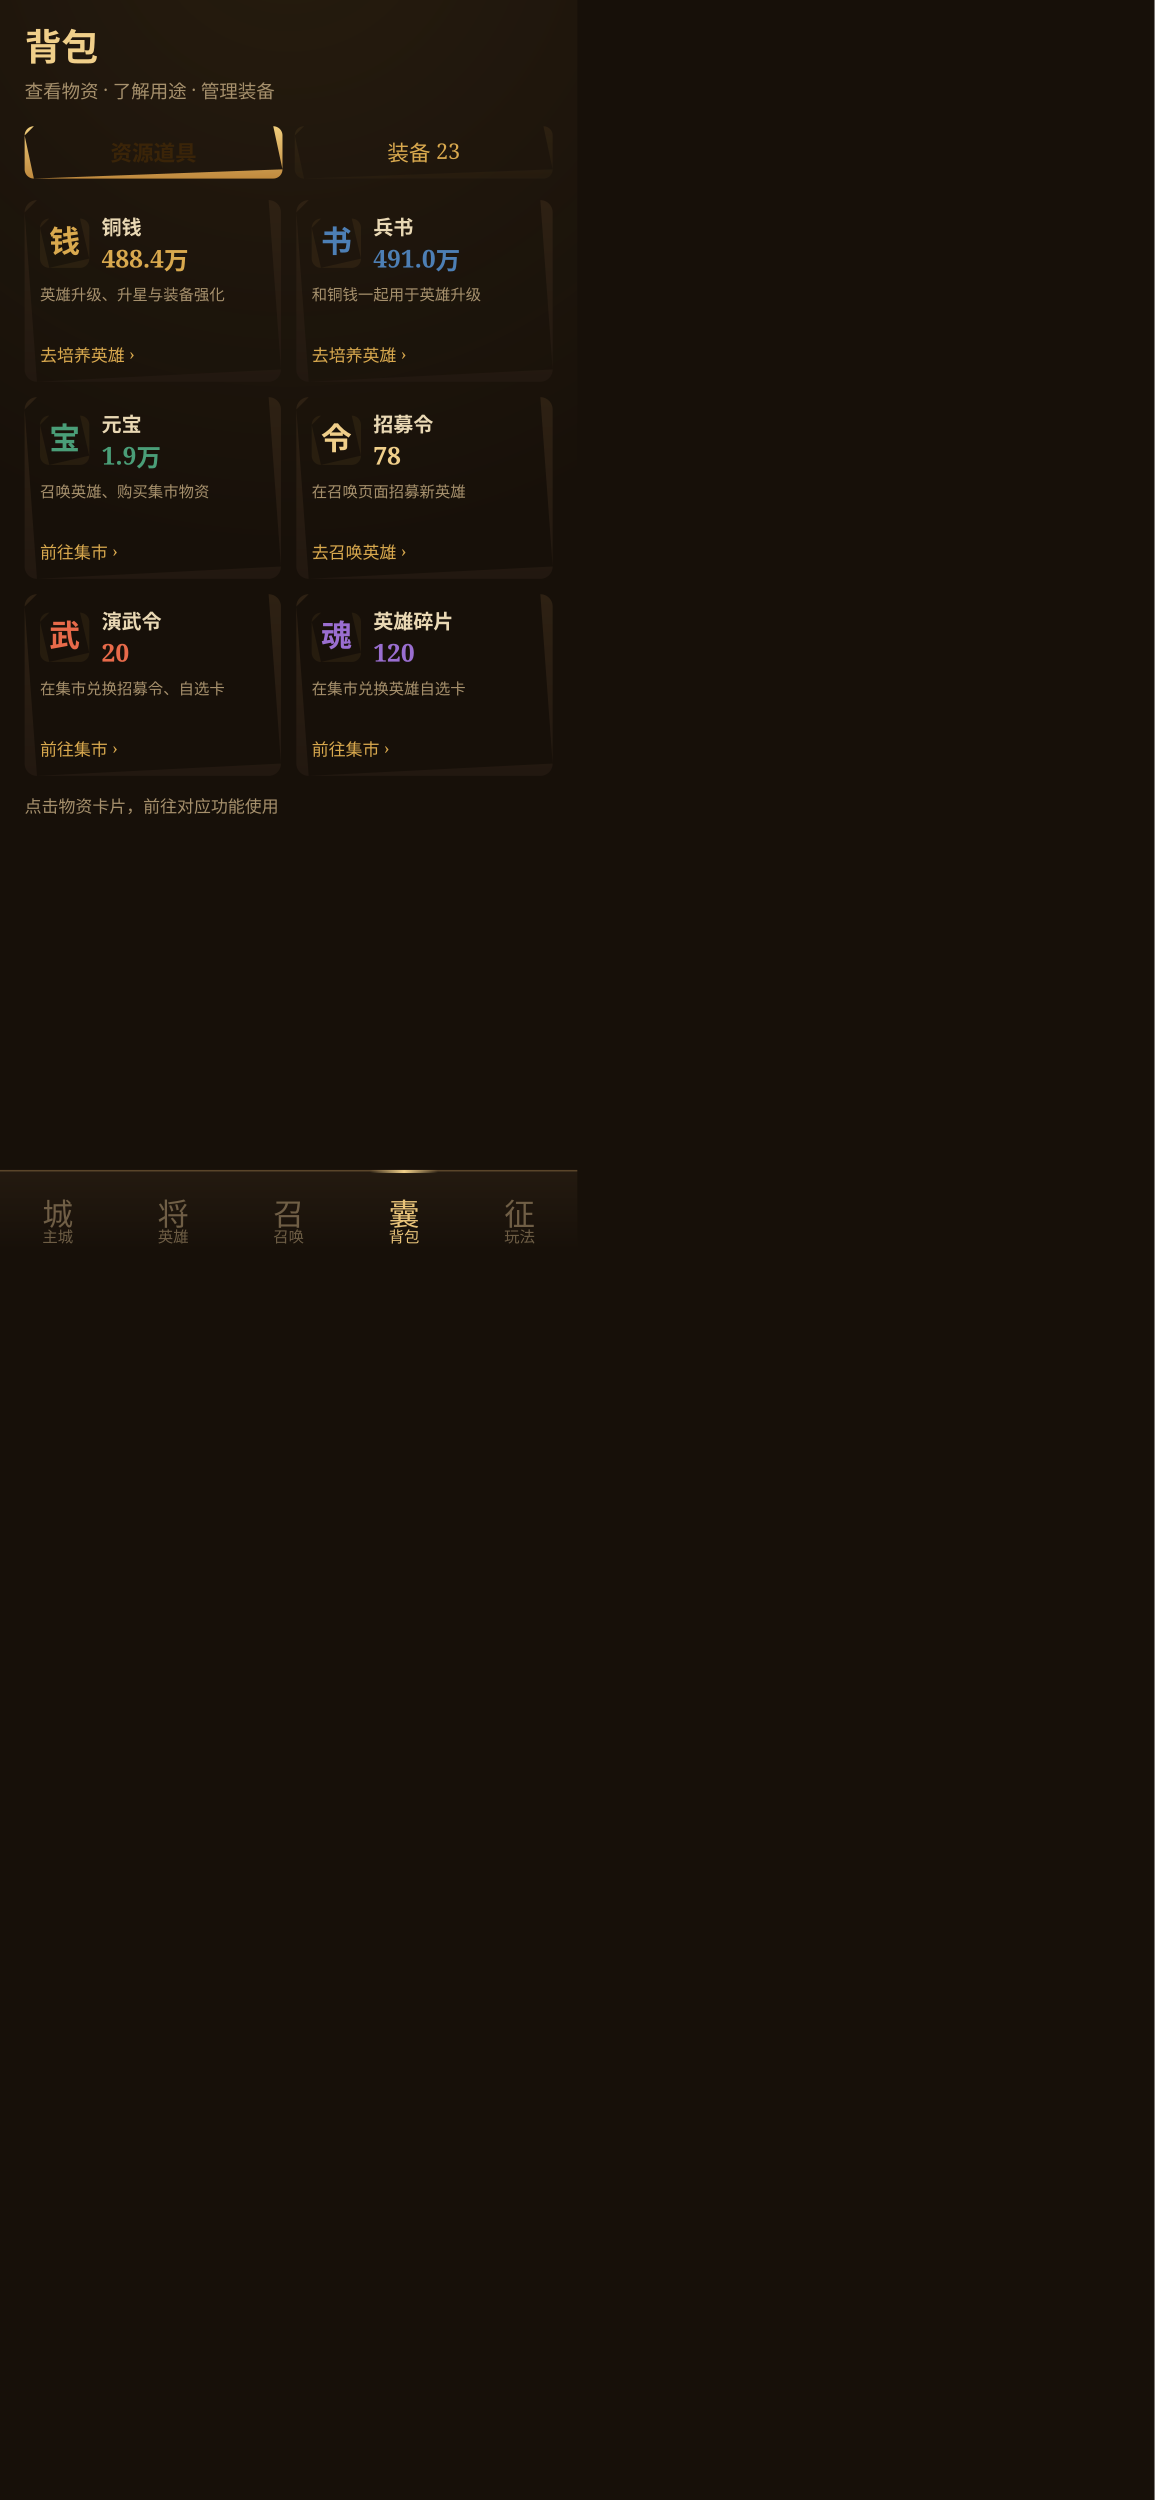
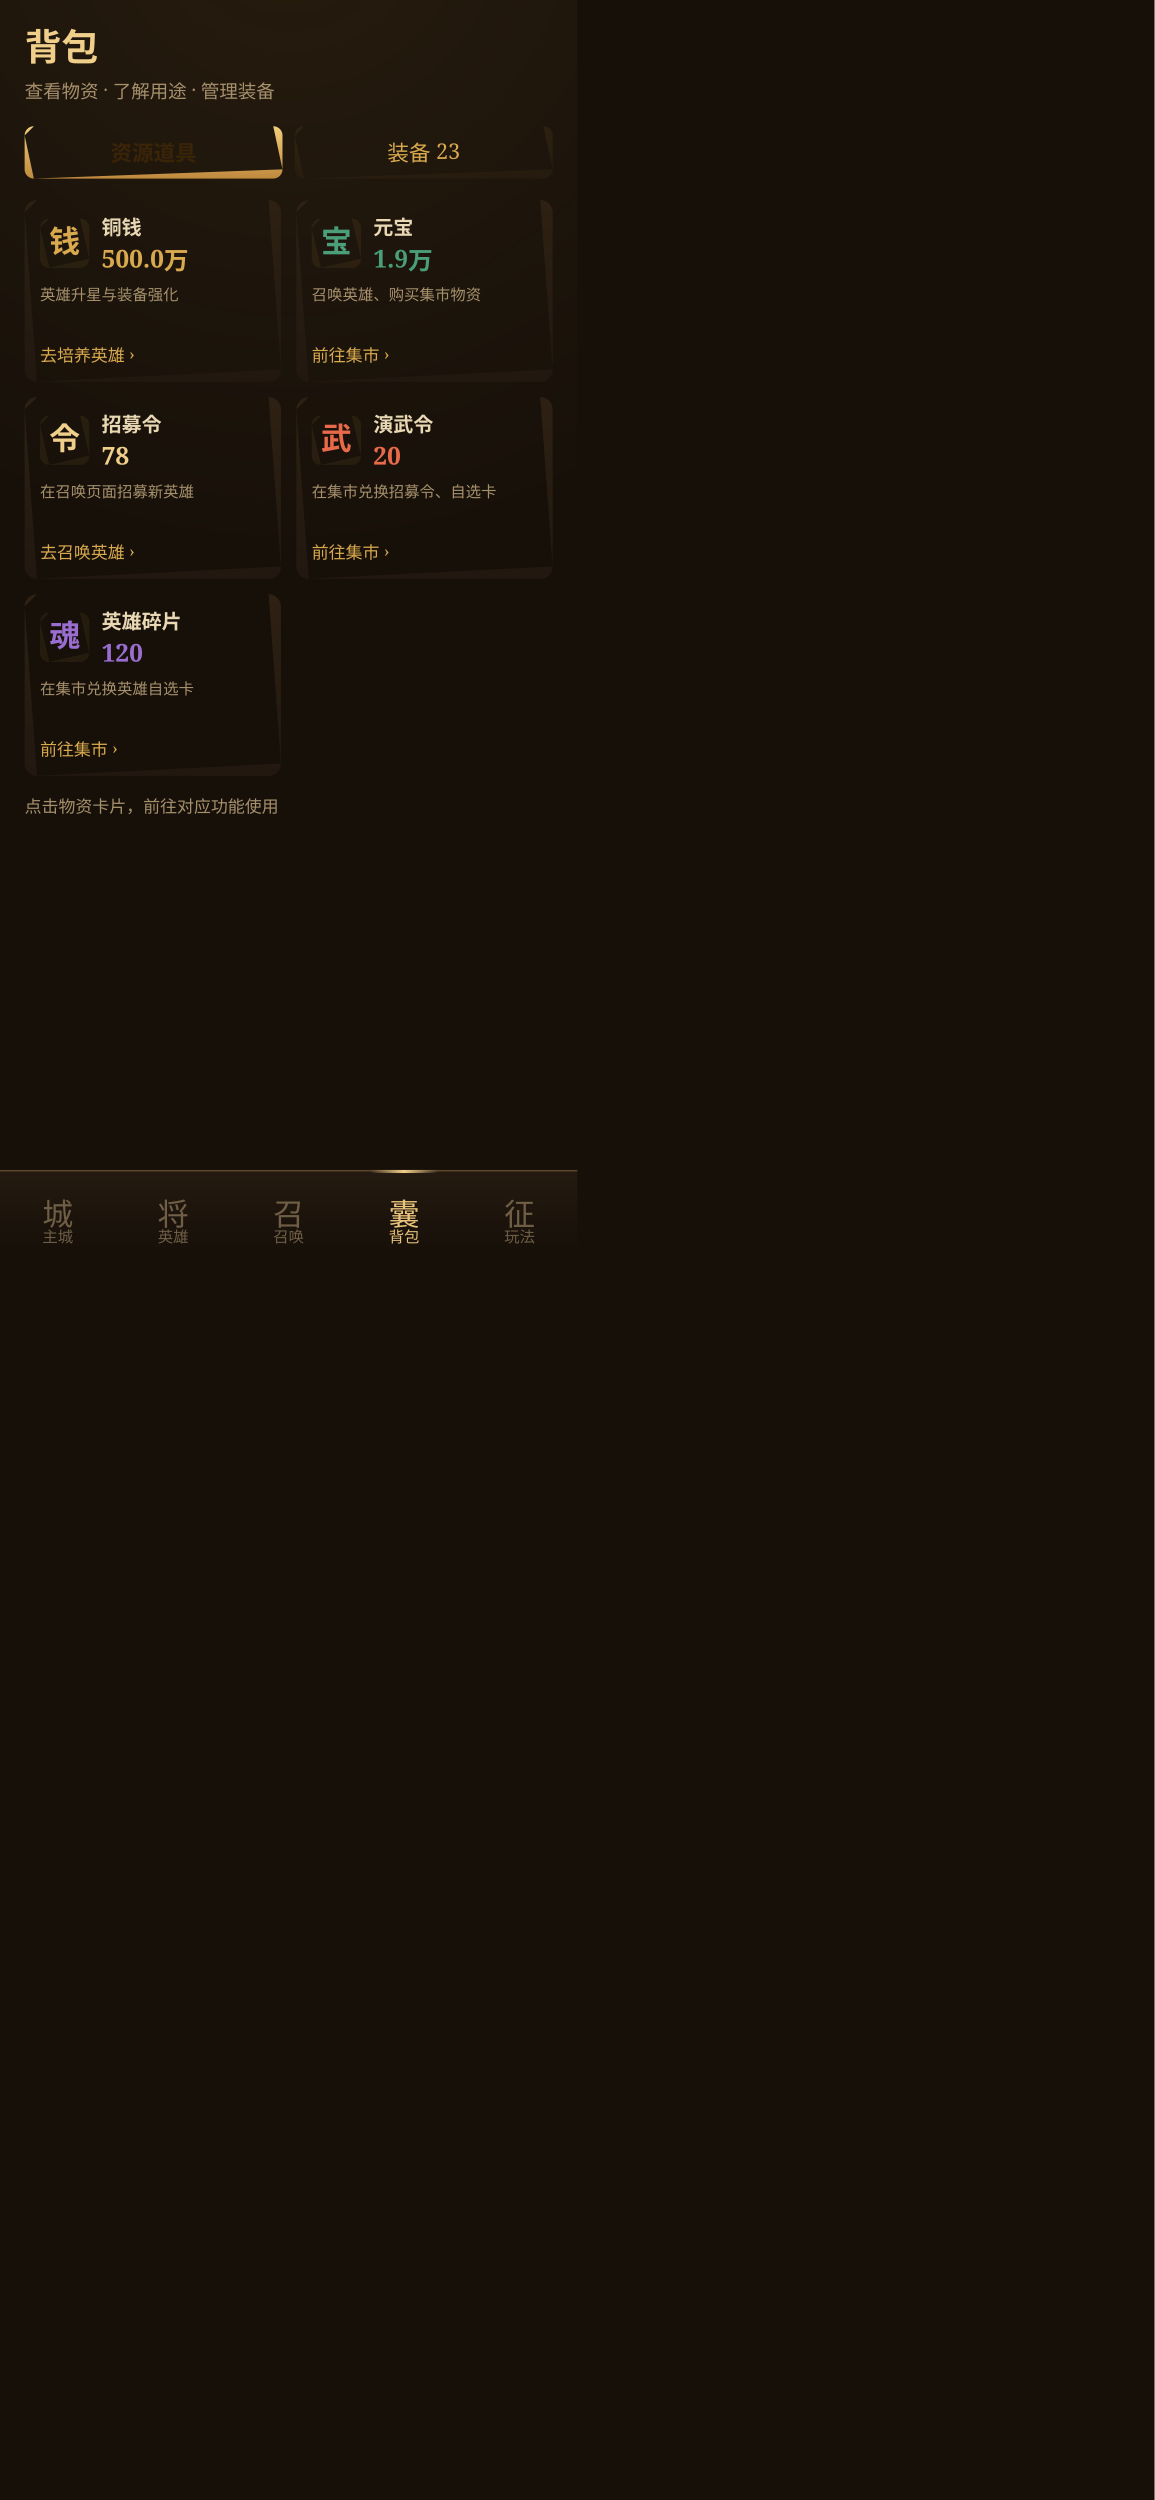
<svg xmlns="http://www.w3.org/2000/svg" width="750" height="1624" viewBox="0 0 750 1624">
  <defs>
    <radialGradient id="g0" cx="187.5" cy="-60" r="420" gradientUnits="userSpaceOnUse">
      <stop offset="0" stop-color="rgba(217,169,78,0.08)" />
      <stop offset="1" stop-color="rgba(217,169,78,0)" />
    </radialGradient>
    <linearGradient id="g1" x1="0" y1="82" x2="0" y2="116" gradientUnits="userSpaceOnUse">
      <stop offset="0" stop-color="#f0cd7c" />
      <stop offset="1" stop-color="#c08a3e" />
    </linearGradient>
    <linearGradient id="g2" x1="0" y1="82" x2="0" y2="116" gradientUnits="userSpaceOnUse">
      <stop offset="0" stop-color="rgba(217,169,78,0.08)" />
      <stop offset="1" stop-color="rgba(217,169,78,0.04)" />
    </linearGradient>
    <clipPath id="clip3">
      <rect x="11" y="129" width="354" height="621" />
    </clipPath>
    <linearGradient id="g4" x1="0" y1="130" x2="0" y2="248" gradientUnits="userSpaceOnUse">
      <stop offset="0" stop-color="#2e2113" />
      <stop offset="1" stop-color="#221810" />
    </linearGradient>
    <linearGradient id="g6" x1="0" y1="130" x2="0" y2="248" gradientUnits="userSpaceOnUse">
      <stop offset="0" stop-color="#2e2113" />
      <stop offset="1" stop-color="#221810" />
    </linearGradient>
    <linearGradient id="g8" x1="0" y1="258" x2="0" y2="376" gradientUnits="userSpaceOnUse">
      <stop offset="0" stop-color="#2e2113" />
      <stop offset="1" stop-color="#221810" />
    </linearGradient>
    <linearGradient id="g10" x1="0" y1="258" x2="0" y2="376" gradientUnits="userSpaceOnUse">
      <stop offset="0" stop-color="#2e2113" />
      <stop offset="1" stop-color="#221810" />
    </linearGradient>
    <linearGradient id="g12" x1="0" y1="386" x2="0" y2="504" gradientUnits="userSpaceOnUse">
      <stop offset="0" stop-color="#2e2113" />
      <stop offset="1" stop-color="#221810" />
    </linearGradient>
-     <linearGradient id="g14" x1="0" y1="386" x2="0" y2="504" gradientUnits="userSpaceOnUse">
-       <stop offset="0" stop-color="#2e2113" />
-       <stop offset="1" stop-color="#221810" />
-     </linearGradient>
-     <linearGradient id="g16" x1="0" y1="760" x2="0" y2="812" gradientUnits="userSpaceOnUse">
+     <linearGradient id="g14" x1="0" y1="760" x2="0" y2="812" gradientUnits="userSpaceOnUse">
      <stop offset="0" stop-color="#241a10" />
      <stop offset="1" stop-color="#171009" />
    </linearGradient>
-     <linearGradient id="g17" x1="240.5" y1="0" x2="284.5" y2="0" gradientUnits="userSpaceOnUse">
+     <linearGradient id="g15" x1="240.5" y1="0" x2="284.5" y2="0" gradientUnits="userSpaceOnUse">
      <stop offset="0" stop-color="rgba(240,207,138,0)" />
      <stop offset="0.5" stop-color="#f0cf8a" />
      <stop offset="1" stop-color="rgba(240,207,138,0)" />
    </linearGradient>
  </defs>
  <rect width="750" height="1624" fill="#171009" />
  <path d="M0,0L375,0L375,812L0,812Z" fill="#171009" />
  <path d="M0,0L375,0L375,812L0,812Z" fill="url(#g0)" />
  <text x="16" y="39.2" font-size="24" font-weight="bold" font-family="'Kaiti SC','STKaiti','Apple Color Emoji','PingFang SC',serif" fill="#f0cf8a" text-anchor="start" opacity="1">背包</text>
  <text x="16" y="63.6" font-size="12" font-family="'Kaiti SC','STKaiti','Apple Color Emoji','PingFang SC',serif" fill="#a6906c" text-anchor="start" opacity="1">查看物资 · 了解用途 · 管理装备</text>
  <path d="M22,82L177.5,82M177.5,82L177.836,82.009L178.172,82.038L178.505,82.085L178.835,82.15L179.161,82.234L179.482,82.337L179.796,82.457L180.103,82.594L180.402,82.749L180.692,82.92L180.972,83.107L181.241,83.309L181.498,83.526L181.743,83.757L181.974,84.002L182.191,84.259L182.393,84.528L182.58,84.808L182.751,85.098L182.906,85.397L183.043,85.704L183.163,86.018L183.266,86.339L183.35,86.665L183.415,86.995L183.462,87.328L183.491,87.664L183.5,88L183.5,110M183.5,110L183.491,110.336L183.462,110.672L183.415,111.005L183.35,111.335L183.266,111.661L183.163,111.982L183.043,112.296L182.906,112.603L182.751,112.902L182.58,113.192L182.393,113.472L182.191,113.741L181.974,113.998L181.743,114.243L181.498,114.474L181.241,114.691L180.972,114.893L180.692,115.08L180.402,115.251L180.103,115.406L179.796,115.543L179.482,115.663L179.161,115.766L178.835,115.85L178.505,115.915L178.172,115.962L177.836,115.991L177.5,116L22,116M22,116L21.664,115.991L21.328,115.962L20.995,115.915L20.665,115.85L20.339,115.766L20.018,115.663L19.704,115.543L19.397,115.406L19.098,115.251L18.808,115.08L18.528,114.893L18.259,114.691L18.002,114.474L17.757,114.243L17.526,113.998L17.309,113.741L17.107,113.472L16.92,113.192L16.749,112.902L16.594,112.603L16.457,112.296L16.337,111.982L16.234,111.661L16.15,111.335L16.085,111.005L16.038,110.672L16.009,110.336L16,110L16,88M16,88L16.009,87.664L16.038,87.328L16.085,86.995L16.15,86.665L16.234,86.339L16.337,86.018L16.457,85.704L16.594,85.397L16.749,85.098L16.92,84.808L17.107,84.528L17.309,84.259L17.526,84.002L17.757,83.757L18.002,83.526L18.259,83.309L18.528,83.107L18.808,82.92L19.098,82.749L19.397,82.594L19.704,82.457L20.018,82.337L20.339,82.234L20.665,82.15L20.995,82.085L21.328,82.038L21.664,82.009L22,82Z" fill="url(#g1)" />
  <text x="99.75" y="104.4" font-size="14" font-weight="bold" font-family="'Kaiti SC','STKaiti','Apple Color Emoji','PingFang SC',serif" fill="#3a2408" text-anchor="middle" opacity="1">资源道具</text>
  <path d="M197.5,82L353,82M353,82L353.336,82.009L353.672,82.038L354.005,82.085L354.335,82.15L354.661,82.234L354.982,82.337L355.296,82.457L355.603,82.594L355.902,82.749L356.192,82.92L356.472,83.107L356.741,83.309L356.998,83.526L357.243,83.757L357.474,84.002L357.691,84.259L357.893,84.528L358.08,84.808L358.251,85.098L358.406,85.397L358.543,85.704L358.663,86.018L358.766,86.339L358.85,86.665L358.915,86.995L358.962,87.328L358.991,87.664L359,88L359,110M359,110L358.991,110.336L358.962,110.672L358.915,111.005L358.85,111.335L358.766,111.661L358.663,111.982L358.543,112.296L358.406,112.603L358.251,112.902L358.08,113.192L357.893,113.472L357.691,113.741L357.474,113.998L357.243,114.243L356.998,114.474L356.741,114.691L356.472,114.893L356.192,115.08L355.902,115.251L355.603,115.406L355.296,115.543L354.982,115.663L354.661,115.766L354.335,115.85L354.005,115.915L353.672,115.962L353.336,115.991L353,116L197.5,116M197.5,116L197.164,115.991L196.828,115.962L196.495,115.915L196.165,115.85L195.839,115.766L195.518,115.663L195.204,115.543L194.897,115.406L194.598,115.251L194.308,115.08L194.028,114.893L193.759,114.691L193.502,114.474L193.257,114.243L193.026,113.998L192.809,113.741L192.607,113.472L192.42,113.192L192.249,112.902L192.094,112.603L191.957,112.296L191.837,111.982L191.734,111.661L191.65,111.335L191.585,111.005L191.538,110.672L191.509,110.336L191.5,110L191.5,88M191.5,88L191.509,87.664L191.538,87.328L191.585,86.995L191.65,86.665L191.734,86.339L191.837,86.018L191.957,85.704L192.094,85.397L192.249,85.098L192.42,84.808L192.607,84.528L192.809,84.259L193.026,84.002L193.257,83.757L193.502,83.526L193.759,83.309L194.028,83.107L194.308,82.92L194.598,82.749L194.897,82.594L195.204,82.457L195.518,82.337L195.839,82.234L196.165,82.15L196.495,82.085L196.828,82.038L197.164,82.009L197.5,82Z" fill="url(#g2)" />
  <text x="275.25" y="104.4" font-size="14" font-family="'Kaiti SC','STKaiti','Apple Color Emoji','PingFang SC',serif" fill="#d9a94e" text-anchor="middle" opacity="1">装备 23</text>
  <g clip-path="url(#clip3)">
    <path d="M24,130L174.5,130M174.5,130L174.949,130.013L175.396,130.05L175.84,130.113L176.28,130.201L176.715,130.313L177.142,130.449L177.561,130.609L177.971,130.792L178.37,130.998L178.756,131.226L179.129,131.476L179.488,131.745L179.831,132.035L180.157,132.343L180.465,132.669L180.755,133.012L181.024,133.371L181.274,133.744L181.502,134.13L181.708,134.529L181.891,134.939L182.051,135.358L182.187,135.785L182.299,136.22L182.387,136.66L182.45,137.104L182.487,137.551L182.5,138L182.5,240M182.5,240L182.487,240.449L182.45,240.896L182.387,241.34L182.299,241.78L182.187,242.215L182.051,242.642L181.891,243.061L181.708,243.471L181.502,243.87L181.274,244.256L181.024,244.629L180.755,244.988L180.465,245.331L180.157,245.657L179.831,245.965L179.488,246.255L179.129,246.524L178.756,246.774L178.37,247.002L177.971,247.208L177.561,247.391L177.142,247.551L176.715,247.687L176.28,247.799L175.84,247.887L175.396,247.95L174.949,247.987L174.5,248L24,248M24,248L23.551,247.987L23.104,247.95L22.66,247.887L22.22,247.799L21.785,247.687L21.358,247.551L20.939,247.391L20.529,247.208L20.13,247.002L19.744,246.774L19.371,246.524L19.012,246.255L18.669,245.965L18.343,245.657L18.035,245.331L17.745,244.988L17.476,244.629L17.226,244.256L16.998,243.87L16.792,243.471L16.609,243.061L16.449,242.642L16.313,242.215L16.201,241.78L16.113,241.34L16.05,240.896L16.013,240.449L16,240L16,138M16,138L16.013,137.551L16.05,137.104L16.113,136.66L16.201,136.22L16.313,135.785L16.449,135.358L16.609,134.939L16.792,134.529L16.998,134.13L17.226,133.744L17.476,133.371L17.745,133.012L18.035,132.669L18.343,132.343L18.669,132.035L19.012,131.745L19.371,131.476L19.744,131.226L20.13,130.998L20.529,130.792L20.939,130.609L21.358,130.449L21.785,130.313L22.22,130.201L22.66,130.113L23.104,130.05L23.551,130.013L24,130Z" fill="url(#g4)" />
    <path d="M32,142L52,142M52,142L52.336,142.009L52.672,142.038L53.005,142.085L53.335,142.15L53.661,142.234L53.982,142.337L54.296,142.457L54.603,142.594L54.902,142.749L55.192,142.92L55.472,143.107L55.741,143.309L55.998,143.526L56.243,143.757L56.474,144.002L56.691,144.259L56.893,144.528L57.08,144.808L57.251,145.098L57.406,145.397L57.543,145.704L57.663,146.018L57.766,146.339L57.85,146.665L57.915,146.995L57.962,147.328L57.991,147.664L58,148L58,168M58,168L57.991,168.336L57.962,168.672L57.915,169.005L57.85,169.335L57.766,169.661L57.663,169.982L57.543,170.296L57.406,170.603L57.251,170.902L57.08,171.192L56.893,171.472L56.691,171.741L56.474,171.998L56.243,172.243L55.998,172.474L55.741,172.691L55.472,172.893L55.192,173.08L54.902,173.251L54.603,173.406L54.296,173.543L53.982,173.663L53.661,173.766L53.335,173.85L53.005,173.915L52.672,173.962L52.336,173.991L52,174L32,174M32,174L31.664,173.991L31.328,173.962L30.995,173.915L30.665,173.85L30.339,173.766L30.018,173.663L29.704,173.543L29.397,173.406L29.098,173.251L28.808,173.08L28.528,172.893L28.259,172.691L28.002,172.474L27.757,172.243L27.526,171.998L27.309,171.741L27.107,171.472L26.92,171.192L26.749,170.902L26.594,170.603L26.457,170.296L26.337,169.982L26.234,169.661L26.15,169.335L26.085,169.005L26.038,168.672L26.009,168.336L26,168L26,148M26,148L26.009,147.664L26.038,147.328L26.085,146.995L26.15,146.665L26.234,146.339L26.337,146.018L26.457,145.704L26.594,145.397L26.749,145.098L26.92,144.808L27.107,144.528L27.309,144.259L27.526,144.002L27.757,143.757L28.002,143.526L28.259,143.309L28.528,143.107L28.808,142.92L29.098,142.749L29.397,142.594L29.704,142.457L30.018,142.337L30.339,142.234L30.665,142.15L30.995,142.085L31.328,142.038L31.664,142.009L32,142Z" fill="rgba(217,169,78,0.08)" />
    <text x="42" y="164" font-size="20" font-weight="bold" font-family="'Kaiti SC','STKaiti','Apple Color Emoji','PingFang SC',serif" fill="#d9a94e" text-anchor="middle" opacity="1">钱</text>
    <text x="66" y="152.4" font-size="13" font-weight="bold" font-family="'Kaiti SC','STKaiti','Apple Color Emoji','PingFang SC',serif" fill="#e9d8b4" text-anchor="start" opacity="1">铜钱</text>
-     <text x="66" y="173.8" font-size="16" font-weight="bold" font-family="'Kaiti SC','STKaiti','Apple Color Emoji','PingFang SC',serif" fill="#d9a94e" text-anchor="start" opacity="1">488.4万</text>
-     <text x="26" y="195" font-size="10" font-family="'Kaiti SC','STKaiti','Apple Color Emoji','PingFang SC',serif" fill="#a6906c" text-anchor="start" opacity="1">英雄升级、升星与装备强化</text>
+     <text x="66" y="173.8" font-size="16" font-weight="bold" font-family="'Kaiti SC','STKaiti','Apple Color Emoji','PingFang SC',serif" fill="#d9a94e" text-anchor="start" opacity="1">500.0万</text>
+     <text x="26" y="195" font-size="10" font-family="'Kaiti SC','STKaiti','Apple Color Emoji','PingFang SC',serif" fill="#a6906c" text-anchor="start" opacity="1">英雄升星与装备强化</text>
    <text x="26" y="234.8" font-size="11" font-family="'Kaiti SC','STKaiti','Apple Color Emoji','PingFang SC',serif" fill="#d9a94e" text-anchor="start" opacity="1">去培养英雄 ›</text>
    <path d="M200.5,130L351,130M351,130L351.449,130.013L351.896,130.05L352.34,130.113L352.78,130.201L353.215,130.313L353.642,130.449L354.061,130.609L354.471,130.792L354.87,130.998L355.256,131.226L355.629,131.476L355.988,131.745L356.331,132.035L356.657,132.343L356.965,132.669L357.255,133.012L357.524,133.371L357.774,133.744L358.002,134.13L358.208,134.529L358.391,134.939L358.551,135.358L358.687,135.785L358.799,136.22L358.887,136.66L358.95,137.104L358.987,137.551L359,138L359,240M359,240L358.987,240.449L358.95,240.896L358.887,241.34L358.799,241.78L358.687,242.215L358.551,242.642L358.391,243.061L358.208,243.471L358.002,243.87L357.774,244.256L357.524,244.629L357.255,244.988L356.965,245.331L356.657,245.657L356.331,245.965L355.988,246.255L355.629,246.524L355.256,246.774L354.87,247.002L354.471,247.208L354.061,247.391L353.642,247.551L353.215,247.687L352.78,247.799L352.34,247.887L351.896,247.95L351.449,247.987L351,248L200.5,248M200.5,248L200.051,247.987L199.604,247.95L199.16,247.887L198.72,247.799L198.285,247.687L197.858,247.551L197.439,247.391L197.029,247.208L196.63,247.002L196.244,246.774L195.871,246.524L195.512,246.255L195.169,245.965L194.843,245.657L194.535,245.331L194.245,244.988L193.976,244.629L193.726,244.256L193.498,243.87L193.292,243.471L193.109,243.061L192.949,242.642L192.813,242.215L192.701,241.78L192.613,241.34L192.55,240.896L192.513,240.449L192.5,240L192.5,138M192.5,138L192.513,137.551L192.55,137.104L192.613,136.66L192.701,136.22L192.813,135.785L192.949,135.358L193.109,134.939L193.292,134.529L193.498,134.13L193.726,133.744L193.976,133.371L194.245,133.012L194.535,132.669L194.843,132.343L195.169,132.035L195.512,131.745L195.871,131.476L196.244,131.226L196.63,130.998L197.029,130.792L197.439,130.609L197.858,130.449L198.285,130.313L198.72,130.201L199.16,130.113L199.604,130.05L200.051,130.013L200.5,130Z" fill="url(#g6)" />
    <path d="M208.5,142L228.5,142M228.5,142L228.836,142.009L229.172,142.038L229.505,142.085L229.835,142.15L230.161,142.234L230.482,142.337L230.796,142.457L231.103,142.594L231.402,142.749L231.692,142.92L231.972,143.107L232.241,143.309L232.498,143.526L232.743,143.757L232.974,144.002L233.191,144.259L233.393,144.528L233.58,144.808L233.751,145.098L233.906,145.397L234.043,145.704L234.163,146.018L234.266,146.339L234.35,146.665L234.415,146.995L234.462,147.328L234.491,147.664L234.5,148L234.5,168M234.5,168L234.491,168.336L234.462,168.672L234.415,169.005L234.35,169.335L234.266,169.661L234.163,169.982L234.043,170.296L233.906,170.603L233.751,170.902L233.58,171.192L233.393,171.472L233.191,171.741L232.974,171.998L232.743,172.243L232.498,172.474L232.241,172.691L231.972,172.893L231.692,173.08L231.402,173.251L231.103,173.406L230.796,173.543L230.482,173.663L230.161,173.766L229.835,173.85L229.505,173.915L229.172,173.962L228.836,173.991L228.5,174L208.5,174M208.5,174L208.164,173.991L207.828,173.962L207.495,173.915L207.165,173.85L206.839,173.766L206.518,173.663L206.204,173.543L205.897,173.406L205.598,173.251L205.308,173.08L205.028,172.893L204.759,172.691L204.502,172.474L204.257,172.243L204.026,171.998L203.809,171.741L203.607,171.472L203.42,171.192L203.249,170.902L203.094,170.603L202.957,170.296L202.837,169.982L202.734,169.661L202.65,169.335L202.585,169.005L202.538,168.672L202.509,168.336L202.5,168L202.5,148M202.5,148L202.509,147.664L202.538,147.328L202.585,146.995L202.65,146.665L202.734,146.339L202.837,146.018L202.957,145.704L203.094,145.397L203.249,145.098L203.42,144.808L203.607,144.528L203.809,144.259L204.026,144.002L204.257,143.757L204.502,143.526L204.759,143.309L205.028,143.107L205.308,142.92L205.598,142.749L205.897,142.594L206.204,142.457L206.518,142.337L206.839,142.234L207.165,142.15L207.495,142.085L207.828,142.038L208.164,142.009L208.5,142Z" fill="rgba(217,169,78,0.08)" />
-     <text x="218.5" y="164" font-size="20" font-weight="bold" font-family="'Kaiti SC','STKaiti','Apple Color Emoji','PingFang SC',serif" fill="#4d7fb5" text-anchor="middle" opacity="1">书</text>
-     <text x="242.5" y="152.4" font-size="13" font-weight="bold" font-family="'Kaiti SC','STKaiti','Apple Color Emoji','PingFang SC',serif" fill="#e9d8b4" text-anchor="start" opacity="1">兵书</text>
-     <text x="242.5" y="173.8" font-size="16" font-weight="bold" font-family="'Kaiti SC','STKaiti','Apple Color Emoji','PingFang SC',serif" fill="#4d7fb5" text-anchor="start" opacity="1">491.0万</text>
-     <text x="202.5" y="195" font-size="10" font-family="'Kaiti SC','STKaiti','Apple Color Emoji','PingFang SC',serif" fill="#a6906c" text-anchor="start" opacity="1">和铜钱一起用于英雄升级</text>
-     <text x="202.5" y="234.8" font-size="11" font-family="'Kaiti SC','STKaiti','Apple Color Emoji','PingFang SC',serif" fill="#d9a94e" text-anchor="start" opacity="1">去培养英雄 ›</text>
+     <text x="218.5" y="164" font-size="20" font-weight="bold" font-family="'Kaiti SC','STKaiti','Apple Color Emoji','PingFang SC',serif" fill="#4a9e78" text-anchor="middle" opacity="1">宝</text>
+     <text x="242.5" y="152.4" font-size="13" font-weight="bold" font-family="'Kaiti SC','STKaiti','Apple Color Emoji','PingFang SC',serif" fill="#e9d8b4" text-anchor="start" opacity="1">元宝</text>
+     <text x="242.5" y="173.8" font-size="16" font-weight="bold" font-family="'Kaiti SC','STKaiti','Apple Color Emoji','PingFang SC',serif" fill="#4a9e78" text-anchor="start" opacity="1">1.9万</text>
+     <text x="202.5" y="195" font-size="10" font-family="'Kaiti SC','STKaiti','Apple Color Emoji','PingFang SC',serif" fill="#a6906c" text-anchor="start" opacity="1">召唤英雄、购买集市物资</text>
+     <text x="202.5" y="234.8" font-size="11" font-family="'Kaiti SC','STKaiti','Apple Color Emoji','PingFang SC',serif" fill="#d9a94e" text-anchor="start" opacity="1">前往集市 ›</text>
    <path d="M24,258L174.5,258M174.5,258L174.949,258.013L175.396,258.05L175.84,258.113L176.28,258.201L176.715,258.313L177.142,258.449L177.561,258.609L177.971,258.792L178.37,258.998L178.756,259.226L179.129,259.476L179.488,259.745L179.831,260.035L180.157,260.343L180.465,260.669L180.755,261.012L181.024,261.371L181.274,261.744L181.502,262.13L181.708,262.529L181.891,262.939L182.051,263.358L182.187,263.785L182.299,264.22L182.387,264.66L182.45,265.104L182.487,265.551L182.5,266L182.5,368M182.5,368L182.487,368.449L182.45,368.896L182.387,369.34L182.299,369.78L182.187,370.215L182.051,370.642L181.891,371.061L181.708,371.471L181.502,371.87L181.274,372.256L181.024,372.629L180.755,372.988L180.465,373.331L180.157,373.657L179.831,373.965L179.488,374.255L179.129,374.524L178.756,374.774L178.37,375.002L177.971,375.208L177.561,375.391L177.142,375.551L176.715,375.687L176.28,375.799L175.84,375.887L175.396,375.95L174.949,375.987L174.5,376L24,376M24,376L23.551,375.987L23.104,375.95L22.66,375.887L22.22,375.799L21.785,375.687L21.358,375.551L20.939,375.391L20.529,375.208L20.13,375.002L19.744,374.774L19.371,374.524L19.012,374.255L18.669,373.965L18.343,373.657L18.035,373.331L17.745,372.988L17.476,372.629L17.226,372.256L16.998,371.87L16.792,371.471L16.609,371.061L16.449,370.642L16.313,370.215L16.201,369.78L16.113,369.34L16.05,368.896L16.013,368.449L16,368L16,266M16,266L16.013,265.551L16.05,265.104L16.113,264.66L16.201,264.22L16.313,263.785L16.449,263.358L16.609,262.939L16.792,262.529L16.998,262.13L17.226,261.744L17.476,261.371L17.745,261.012L18.035,260.669L18.343,260.343L18.669,260.035L19.012,259.745L19.371,259.476L19.744,259.226L20.13,258.998L20.529,258.792L20.939,258.609L21.358,258.449L21.785,258.313L22.22,258.201L22.66,258.113L23.104,258.05L23.551,258.013L24,258Z" fill="url(#g8)" />
    <path d="M32,270L52,270M52,270L52.336,270.009L52.672,270.038L53.005,270.085L53.335,270.15L53.661,270.234L53.982,270.337L54.296,270.457L54.603,270.594L54.902,270.749L55.192,270.92L55.472,271.107L55.741,271.309L55.998,271.526L56.243,271.757L56.474,272.002L56.691,272.259L56.893,272.528L57.08,272.808L57.251,273.098L57.406,273.397L57.543,273.704L57.663,274.018L57.766,274.339L57.85,274.665L57.915,274.995L57.962,275.328L57.991,275.664L58,276L58,296M58,296L57.991,296.336L57.962,296.672L57.915,297.005L57.85,297.335L57.766,297.661L57.663,297.982L57.543,298.296L57.406,298.603L57.251,298.902L57.08,299.192L56.893,299.472L56.691,299.741L56.474,299.998L56.243,300.243L55.998,300.474L55.741,300.691L55.472,300.893L55.192,301.08L54.902,301.251L54.603,301.406L54.296,301.543L53.982,301.663L53.661,301.766L53.335,301.85L53.005,301.915L52.672,301.962L52.336,301.991L52,302L32,302M32,302L31.664,301.991L31.328,301.962L30.995,301.915L30.665,301.85L30.339,301.766L30.018,301.663L29.704,301.543L29.397,301.406L29.098,301.251L28.808,301.08L28.528,300.893L28.259,300.691L28.002,300.474L27.757,300.243L27.526,299.998L27.309,299.741L27.107,299.472L26.92,299.192L26.749,298.902L26.594,298.603L26.457,298.296L26.337,297.982L26.234,297.661L26.15,297.335L26.085,297.005L26.038,296.672L26.009,296.336L26,296L26,276M26,276L26.009,275.664L26.038,275.328L26.085,274.995L26.15,274.665L26.234,274.339L26.337,274.018L26.457,273.704L26.594,273.397L26.749,273.098L26.92,272.808L27.107,272.528L27.309,272.259L27.526,272.002L27.757,271.757L28.002,271.526L28.259,271.309L28.528,271.107L28.808,270.92L29.098,270.749L29.397,270.594L29.704,270.457L30.018,270.337L30.339,270.234L30.665,270.15L30.995,270.085L31.328,270.038L31.664,270.009L32,270Z" fill="rgba(217,169,78,0.08)" />
-     <text x="42" y="292" font-size="20" font-weight="bold" font-family="'Kaiti SC','STKaiti','Apple Color Emoji','PingFang SC',serif" fill="#4a9e78" text-anchor="middle" opacity="1">宝</text>
-     <text x="66" y="280.4" font-size="13" font-weight="bold" font-family="'Kaiti SC','STKaiti','Apple Color Emoji','PingFang SC',serif" fill="#e9d8b4" text-anchor="start" opacity="1">元宝</text>
-     <text x="66" y="301.8" font-size="16" font-weight="bold" font-family="'Kaiti SC','STKaiti','Apple Color Emoji','PingFang SC',serif" fill="#4a9e78" text-anchor="start" opacity="1">1.9万</text>
-     <text x="26" y="323" font-size="10" font-family="'Kaiti SC','STKaiti','Apple Color Emoji','PingFang SC',serif" fill="#a6906c" text-anchor="start" opacity="1">召唤英雄、购买集市物资</text>
-     <text x="26" y="362.8" font-size="11" font-family="'Kaiti SC','STKaiti','Apple Color Emoji','PingFang SC',serif" fill="#d9a94e" text-anchor="start" opacity="1">前往集市 ›</text>
+     <text x="42" y="292" font-size="20" font-weight="bold" font-family="'Kaiti SC','STKaiti','Apple Color Emoji','PingFang SC',serif" fill="#f0cf8a" text-anchor="middle" opacity="1">令</text>
+     <text x="66" y="280.4" font-size="13" font-weight="bold" font-family="'Kaiti SC','STKaiti','Apple Color Emoji','PingFang SC',serif" fill="#e9d8b4" text-anchor="start" opacity="1">招募令</text>
+     <text x="66" y="301.8" font-size="16" font-weight="bold" font-family="'Kaiti SC','STKaiti','Apple Color Emoji','PingFang SC',serif" fill="#f0cf8a" text-anchor="start" opacity="1">78</text>
+     <text x="26" y="323" font-size="10" font-family="'Kaiti SC','STKaiti','Apple Color Emoji','PingFang SC',serif" fill="#a6906c" text-anchor="start" opacity="1">在召唤页面招募新英雄</text>
+     <text x="26" y="362.8" font-size="11" font-family="'Kaiti SC','STKaiti','Apple Color Emoji','PingFang SC',serif" fill="#d9a94e" text-anchor="start" opacity="1">去召唤英雄 ›</text>
    <path d="M200.5,258L351,258M351,258L351.449,258.013L351.896,258.05L352.34,258.113L352.78,258.201L353.215,258.313L353.642,258.449L354.061,258.609L354.471,258.792L354.87,258.998L355.256,259.226L355.629,259.476L355.988,259.745L356.331,260.035L356.657,260.343L356.965,260.669L357.255,261.012L357.524,261.371L357.774,261.744L358.002,262.13L358.208,262.529L358.391,262.939L358.551,263.358L358.687,263.785L358.799,264.22L358.887,264.66L358.95,265.104L358.987,265.551L359,266L359,368M359,368L358.987,368.449L358.95,368.896L358.887,369.34L358.799,369.78L358.687,370.215L358.551,370.642L358.391,371.061L358.208,371.471L358.002,371.87L357.774,372.256L357.524,372.629L357.255,372.988L356.965,373.331L356.657,373.657L356.331,373.965L355.988,374.255L355.629,374.524L355.256,374.774L354.87,375.002L354.471,375.208L354.061,375.391L353.642,375.551L353.215,375.687L352.78,375.799L352.34,375.887L351.896,375.95L351.449,375.987L351,376L200.5,376M200.5,376L200.051,375.987L199.604,375.95L199.16,375.887L198.72,375.799L198.285,375.687L197.858,375.551L197.439,375.391L197.029,375.208L196.63,375.002L196.244,374.774L195.871,374.524L195.512,374.255L195.169,373.965L194.843,373.657L194.535,373.331L194.245,372.988L193.976,372.629L193.726,372.256L193.498,371.87L193.292,371.471L193.109,371.061L192.949,370.642L192.813,370.215L192.701,369.78L192.613,369.34L192.55,368.896L192.513,368.449L192.5,368L192.5,266M192.5,266L192.513,265.551L192.55,265.104L192.613,264.66L192.701,264.22L192.813,263.785L192.949,263.358L193.109,262.939L193.292,262.529L193.498,262.13L193.726,261.744L193.976,261.371L194.245,261.012L194.535,260.669L194.843,260.343L195.169,260.035L195.512,259.745L195.871,259.476L196.244,259.226L196.63,258.998L197.029,258.792L197.439,258.609L197.858,258.449L198.285,258.313L198.72,258.201L199.16,258.113L199.604,258.05L200.051,258.013L200.5,258Z" fill="url(#g10)" />
    <path d="M208.5,270L228.5,270M228.5,270L228.836,270.009L229.172,270.038L229.505,270.085L229.835,270.15L230.161,270.234L230.482,270.337L230.796,270.457L231.103,270.594L231.402,270.749L231.692,270.92L231.972,271.107L232.241,271.309L232.498,271.526L232.743,271.757L232.974,272.002L233.191,272.259L233.393,272.528L233.58,272.808L233.751,273.098L233.906,273.397L234.043,273.704L234.163,274.018L234.266,274.339L234.35,274.665L234.415,274.995L234.462,275.328L234.491,275.664L234.5,276L234.5,296M234.5,296L234.491,296.336L234.462,296.672L234.415,297.005L234.35,297.335L234.266,297.661L234.163,297.982L234.043,298.296L233.906,298.603L233.751,298.902L233.58,299.192L233.393,299.472L233.191,299.741L232.974,299.998L232.743,300.243L232.498,300.474L232.241,300.691L231.972,300.893L231.692,301.08L231.402,301.251L231.103,301.406L230.796,301.543L230.482,301.663L230.161,301.766L229.835,301.85L229.505,301.915L229.172,301.962L228.836,301.991L228.5,302L208.5,302M208.5,302L208.164,301.991L207.828,301.962L207.495,301.915L207.165,301.85L206.839,301.766L206.518,301.663L206.204,301.543L205.897,301.406L205.598,301.251L205.308,301.08L205.028,300.893L204.759,300.691L204.502,300.474L204.257,300.243L204.026,299.998L203.809,299.741L203.607,299.472L203.42,299.192L203.249,298.902L203.094,298.603L202.957,298.296L202.837,297.982L202.734,297.661L202.65,297.335L202.585,297.005L202.538,296.672L202.509,296.336L202.5,296L202.5,276M202.5,276L202.509,275.664L202.538,275.328L202.585,274.995L202.65,274.665L202.734,274.339L202.837,274.018L202.957,273.704L203.094,273.397L203.249,273.098L203.42,272.808L203.607,272.528L203.809,272.259L204.026,272.002L204.257,271.757L204.502,271.526L204.759,271.309L205.028,271.107L205.308,270.92L205.598,270.749L205.897,270.594L206.204,270.457L206.518,270.337L206.839,270.234L207.165,270.15L207.495,270.085L207.828,270.038L208.164,270.009L208.5,270Z" fill="rgba(217,169,78,0.08)" />
-     <text x="218.5" y="292" font-size="20" font-weight="bold" font-family="'Kaiti SC','STKaiti','Apple Color Emoji','PingFang SC',serif" fill="#f0cf8a" text-anchor="middle" opacity="1">令</text>
-     <text x="242.5" y="280.4" font-size="13" font-weight="bold" font-family="'Kaiti SC','STKaiti','Apple Color Emoji','PingFang SC',serif" fill="#e9d8b4" text-anchor="start" opacity="1">招募令</text>
-     <text x="242.5" y="301.8" font-size="16" font-weight="bold" font-family="'Kaiti SC','STKaiti','Apple Color Emoji','PingFang SC',serif" fill="#f0cf8a" text-anchor="start" opacity="1">78</text>
-     <text x="202.5" y="323" font-size="10" font-family="'Kaiti SC','STKaiti','Apple Color Emoji','PingFang SC',serif" fill="#a6906c" text-anchor="start" opacity="1">在召唤页面招募新英雄</text>
-     <text x="202.5" y="362.8" font-size="11" font-family="'Kaiti SC','STKaiti','Apple Color Emoji','PingFang SC',serif" fill="#d9a94e" text-anchor="start" opacity="1">去召唤英雄 ›</text>
+     <text x="218.5" y="292" font-size="20" font-weight="bold" font-family="'Kaiti SC','STKaiti','Apple Color Emoji','PingFang SC',serif" fill="#e86a4a" text-anchor="middle" opacity="1">武</text>
+     <text x="242.5" y="280.4" font-size="13" font-weight="bold" font-family="'Kaiti SC','STKaiti','Apple Color Emoji','PingFang SC',serif" fill="#e9d8b4" text-anchor="start" opacity="1">演武令</text>
+     <text x="242.5" y="301.8" font-size="16" font-weight="bold" font-family="'Kaiti SC','STKaiti','Apple Color Emoji','PingFang SC',serif" fill="#e86a4a" text-anchor="start" opacity="1">20</text>
+     <text x="202.5" y="323" font-size="10" font-family="'Kaiti SC','STKaiti','Apple Color Emoji','PingFang SC',serif" fill="#a6906c" text-anchor="start" opacity="1">在集市兑换招募令、自选卡</text>
+     <text x="202.5" y="362.8" font-size="11" font-family="'Kaiti SC','STKaiti','Apple Color Emoji','PingFang SC',serif" fill="#d9a94e" text-anchor="start" opacity="1">前往集市 ›</text>
    <path d="M24,386L174.5,386M174.5,386L174.949,386.013L175.396,386.05L175.84,386.113L176.28,386.201L176.715,386.313L177.142,386.449L177.561,386.609L177.971,386.792L178.37,386.998L178.756,387.226L179.129,387.476L179.488,387.745L179.831,388.035L180.157,388.343L180.465,388.669L180.755,389.012L181.024,389.371L181.274,389.744L181.502,390.13L181.708,390.529L181.891,390.939L182.051,391.358L182.187,391.785L182.299,392.22L182.387,392.66L182.45,393.104L182.487,393.551L182.5,394L182.5,496M182.5,496L182.487,496.449L182.45,496.896L182.387,497.34L182.299,497.78L182.187,498.215L182.051,498.642L181.891,499.061L181.708,499.471L181.502,499.87L181.274,500.256L181.024,500.629L180.755,500.988L180.465,501.331L180.157,501.657L179.831,501.965L179.488,502.255L179.129,502.524L178.756,502.774L178.37,503.002L177.971,503.208L177.561,503.391L177.142,503.551L176.715,503.687L176.28,503.799L175.84,503.887L175.396,503.95L174.949,503.987L174.5,504L24,504M24,504L23.551,503.987L23.104,503.95L22.66,503.887L22.22,503.799L21.785,503.687L21.358,503.551L20.939,503.391L20.529,503.208L20.13,503.002L19.744,502.774L19.371,502.524L19.012,502.255L18.669,501.965L18.343,501.657L18.035,501.331L17.745,500.988L17.476,500.629L17.226,500.256L16.998,499.87L16.792,499.471L16.609,499.061L16.449,498.642L16.313,498.215L16.201,497.78L16.113,497.34L16.05,496.896L16.013,496.449L16,496L16,394M16,394L16.013,393.551L16.05,393.104L16.113,392.66L16.201,392.22L16.313,391.785L16.449,391.358L16.609,390.939L16.792,390.529L16.998,390.13L17.226,389.744L17.476,389.371L17.745,389.012L18.035,388.669L18.343,388.343L18.669,388.035L19.012,387.745L19.371,387.476L19.744,387.226L20.13,386.998L20.529,386.792L20.939,386.609L21.358,386.449L21.785,386.313L22.22,386.201L22.66,386.113L23.104,386.05L23.551,386.013L24,386Z" fill="url(#g12)" />
    <path d="M32,398L52,398M52,398L52.336,398.009L52.672,398.038L53.005,398.085L53.335,398.15L53.661,398.234L53.982,398.337L54.296,398.457L54.603,398.594L54.902,398.749L55.192,398.92L55.472,399.107L55.741,399.309L55.998,399.526L56.243,399.757L56.474,400.002L56.691,400.259L56.893,400.528L57.08,400.808L57.251,401.098L57.406,401.397L57.543,401.704L57.663,402.018L57.766,402.339L57.85,402.665L57.915,402.995L57.962,403.328L57.991,403.664L58,404L58,424M58,424L57.991,424.336L57.962,424.672L57.915,425.005L57.85,425.335L57.766,425.661L57.663,425.982L57.543,426.296L57.406,426.603L57.251,426.902L57.08,427.192L56.893,427.472L56.691,427.741L56.474,427.998L56.243,428.243L55.998,428.474L55.741,428.691L55.472,428.893L55.192,429.08L54.902,429.251L54.603,429.406L54.296,429.543L53.982,429.663L53.661,429.766L53.335,429.85L53.005,429.915L52.672,429.962L52.336,429.991L52,430L32,430M32,430L31.664,429.991L31.328,429.962L30.995,429.915L30.665,429.85L30.339,429.766L30.018,429.663L29.704,429.543L29.397,429.406L29.098,429.251L28.808,429.08L28.528,428.893L28.259,428.691L28.002,428.474L27.757,428.243L27.526,427.998L27.309,427.741L27.107,427.472L26.92,427.192L26.749,426.902L26.594,426.603L26.457,426.296L26.337,425.982L26.234,425.661L26.15,425.335L26.085,425.005L26.038,424.672L26.009,424.336L26,424L26,404M26,404L26.009,403.664L26.038,403.328L26.085,402.995L26.15,402.665L26.234,402.339L26.337,402.018L26.457,401.704L26.594,401.397L26.749,401.098L26.92,400.808L27.107,400.528L27.309,400.259L27.526,400.002L27.757,399.757L28.002,399.526L28.259,399.309L28.528,399.107L28.808,398.92L29.098,398.749L29.397,398.594L29.704,398.457L30.018,398.337L30.339,398.234L30.665,398.15L30.995,398.085L31.328,398.038L31.664,398.009L32,398Z" fill="rgba(217,169,78,0.08)" />
-     <text x="42" y="420" font-size="20" font-weight="bold" font-family="'Kaiti SC','STKaiti','Apple Color Emoji','PingFang SC',serif" fill="#e86a4a" text-anchor="middle" opacity="1">武</text>
-     <text x="66" y="408.4" font-size="13" font-weight="bold" font-family="'Kaiti SC','STKaiti','Apple Color Emoji','PingFang SC',serif" fill="#e9d8b4" text-anchor="start" opacity="1">演武令</text>
-     <text x="66" y="429.8" font-size="16" font-weight="bold" font-family="'Kaiti SC','STKaiti','Apple Color Emoji','PingFang SC',serif" fill="#e86a4a" text-anchor="start" opacity="1">20</text>
-     <text x="26" y="451" font-size="10" font-family="'Kaiti SC','STKaiti','Apple Color Emoji','PingFang SC',serif" fill="#a6906c" text-anchor="start" opacity="1">在集市兑换招募令、自选卡</text>
+     <text x="42" y="420" font-size="20" font-weight="bold" font-family="'Kaiti SC','STKaiti','Apple Color Emoji','PingFang SC',serif" fill="#9a6ed0" text-anchor="middle" opacity="1">魂</text>
+     <text x="66" y="408.4" font-size="13" font-weight="bold" font-family="'Kaiti SC','STKaiti','Apple Color Emoji','PingFang SC',serif" fill="#e9d8b4" text-anchor="start" opacity="1">英雄碎片</text>
+     <text x="66" y="429.8" font-size="16" font-weight="bold" font-family="'Kaiti SC','STKaiti','Apple Color Emoji','PingFang SC',serif" fill="#9a6ed0" text-anchor="start" opacity="1">120</text>
+     <text x="26" y="451" font-size="10" font-family="'Kaiti SC','STKaiti','Apple Color Emoji','PingFang SC',serif" fill="#a6906c" text-anchor="start" opacity="1">在集市兑换英雄自选卡</text>
    <text x="26" y="490.8" font-size="11" font-family="'Kaiti SC','STKaiti','Apple Color Emoji','PingFang SC',serif" fill="#d9a94e" text-anchor="start" opacity="1">前往集市 ›</text>
-     <path d="M200.5,386L351,386M351,386L351.449,386.013L351.896,386.05L352.34,386.113L352.78,386.201L353.215,386.313L353.642,386.449L354.061,386.609L354.471,386.792L354.87,386.998L355.256,387.226L355.629,387.476L355.988,387.745L356.331,388.035L356.657,388.343L356.965,388.669L357.255,389.012L357.524,389.371L357.774,389.744L358.002,390.13L358.208,390.529L358.391,390.939L358.551,391.358L358.687,391.785L358.799,392.22L358.887,392.66L358.95,393.104L358.987,393.551L359,394L359,496M359,496L358.987,496.449L358.95,496.896L358.887,497.34L358.799,497.78L358.687,498.215L358.551,498.642L358.391,499.061L358.208,499.471L358.002,499.87L357.774,500.256L357.524,500.629L357.255,500.988L356.965,501.331L356.657,501.657L356.331,501.965L355.988,502.255L355.629,502.524L355.256,502.774L354.87,503.002L354.471,503.208L354.061,503.391L353.642,503.551L353.215,503.687L352.78,503.799L352.34,503.887L351.896,503.95L351.449,503.987L351,504L200.5,504M200.5,504L200.051,503.987L199.604,503.95L199.16,503.887L198.72,503.799L198.285,503.687L197.858,503.551L197.439,503.391L197.029,503.208L196.63,503.002L196.244,502.774L195.871,502.524L195.512,502.255L195.169,501.965L194.843,501.657L194.535,501.331L194.245,500.988L193.976,500.629L193.726,500.256L193.498,499.87L193.292,499.471L193.109,499.061L192.949,498.642L192.813,498.215L192.701,497.78L192.613,497.34L192.55,496.896L192.513,496.449L192.5,496L192.5,394M192.5,394L192.513,393.551L192.55,393.104L192.613,392.66L192.701,392.22L192.813,391.785L192.949,391.358L193.109,390.939L193.292,390.529L193.498,390.13L193.726,389.744L193.976,389.371L194.245,389.012L194.535,388.669L194.843,388.343L195.169,388.035L195.512,387.745L195.871,387.476L196.244,387.226L196.63,386.998L197.029,386.792L197.439,386.609L197.858,386.449L198.285,386.313L198.72,386.201L199.16,386.113L199.604,386.05L200.051,386.013L200.5,386Z" fill="url(#g14)" />
-     <path d="M208.5,398L228.5,398M228.5,398L228.836,398.009L229.172,398.038L229.505,398.085L229.835,398.15L230.161,398.234L230.482,398.337L230.796,398.457L231.103,398.594L231.402,398.749L231.692,398.92L231.972,399.107L232.241,399.309L232.498,399.526L232.743,399.757L232.974,400.002L233.191,400.259L233.393,400.528L233.58,400.808L233.751,401.098L233.906,401.397L234.043,401.704L234.163,402.018L234.266,402.339L234.35,402.665L234.415,402.995L234.462,403.328L234.491,403.664L234.5,404L234.5,424M234.5,424L234.491,424.336L234.462,424.672L234.415,425.005L234.35,425.335L234.266,425.661L234.163,425.982L234.043,426.296L233.906,426.603L233.751,426.902L233.58,427.192L233.393,427.472L233.191,427.741L232.974,427.998L232.743,428.243L232.498,428.474L232.241,428.691L231.972,428.893L231.692,429.08L231.402,429.251L231.103,429.406L230.796,429.543L230.482,429.663L230.161,429.766L229.835,429.85L229.505,429.915L229.172,429.962L228.836,429.991L228.5,430L208.5,430M208.5,430L208.164,429.991L207.828,429.962L207.495,429.915L207.165,429.85L206.839,429.766L206.518,429.663L206.204,429.543L205.897,429.406L205.598,429.251L205.308,429.08L205.028,428.893L204.759,428.691L204.502,428.474L204.257,428.243L204.026,427.998L203.809,427.741L203.607,427.472L203.42,427.192L203.249,426.902L203.094,426.603L202.957,426.296L202.837,425.982L202.734,425.661L202.65,425.335L202.585,425.005L202.538,424.672L202.509,424.336L202.5,424L202.5,404M202.5,404L202.509,403.664L202.538,403.328L202.585,402.995L202.65,402.665L202.734,402.339L202.837,402.018L202.957,401.704L203.094,401.397L203.249,401.098L203.42,400.808L203.607,400.528L203.809,400.259L204.026,400.002L204.257,399.757L204.502,399.526L204.759,399.309L205.028,399.107L205.308,398.92L205.598,398.749L205.897,398.594L206.204,398.457L206.518,398.337L206.839,398.234L207.165,398.15L207.495,398.085L207.828,398.038L208.164,398.009L208.5,398Z" fill="rgba(217,169,78,0.08)" />
-     <text x="218.5" y="420" font-size="20" font-weight="bold" font-family="'Kaiti SC','STKaiti','Apple Color Emoji','PingFang SC',serif" fill="#9a6ed0" text-anchor="middle" opacity="1">魂</text>
-     <text x="242.5" y="408.4" font-size="13" font-weight="bold" font-family="'Kaiti SC','STKaiti','Apple Color Emoji','PingFang SC',serif" fill="#e9d8b4" text-anchor="start" opacity="1">英雄碎片</text>
-     <text x="242.5" y="429.8" font-size="16" font-weight="bold" font-family="'Kaiti SC','STKaiti','Apple Color Emoji','PingFang SC',serif" fill="#9a6ed0" text-anchor="start" opacity="1">120</text>
-     <text x="202.5" y="451" font-size="10" font-family="'Kaiti SC','STKaiti','Apple Color Emoji','PingFang SC',serif" fill="#a6906c" text-anchor="start" opacity="1">在集市兑换英雄自选卡</text>
-     <text x="202.5" y="490.8" font-size="11" font-family="'Kaiti SC','STKaiti','Apple Color Emoji','PingFang SC',serif" fill="#d9a94e" text-anchor="start" opacity="1">前往集市 ›</text>
    <text x="16" y="527.8" font-size="11" font-family="'Kaiti SC','STKaiti','Apple Color Emoji','PingFang SC',serif" fill="#a6906c" text-anchor="start" opacity="1">点击物资卡片，前往对应功能使用</text>
  </g>
-   <path d="M0,760L375,760L375,812L0,812Z" fill="url(#g16)" />
+   <path d="M0,760L375,760L375,812L0,812Z" fill="url(#g14)" />
  <path d="M0,760.5L375,760.5" fill="none" stroke="#5a452a" stroke-width="1" />
  <text x="37.5" y="796" font-size="20" font-family="'Kaiti SC','STKaiti','Apple Color Emoji','PingFang SC',serif" fill="#a6906c" text-anchor="middle" opacity="0.6">城</text>
  <text x="37.5" y="807" font-size="10" font-family="'Kaiti SC','STKaiti','Apple Color Emoji','PingFang SC',serif" fill="#a6906c" text-anchor="middle" opacity="0.6">主城</text>
  <text x="112.5" y="796" font-size="20" font-family="'Kaiti SC','STKaiti','Apple Color Emoji','PingFang SC',serif" fill="#a6906c" text-anchor="middle" opacity="0.6">将</text>
  <text x="112.5" y="807" font-size="10" font-family="'Kaiti SC','STKaiti','Apple Color Emoji','PingFang SC',serif" fill="#a6906c" text-anchor="middle" opacity="0.6">英雄</text>
  <text x="187.5" y="796" font-size="20" font-family="'Kaiti SC','STKaiti','Apple Color Emoji','PingFang SC',serif" fill="#a6906c" text-anchor="middle" opacity="0.6">召</text>
  <text x="187.5" y="807" font-size="10" font-family="'Kaiti SC','STKaiti','Apple Color Emoji','PingFang SC',serif" fill="#a6906c" text-anchor="middle" opacity="0.6">召唤</text>
  <text x="262.5" y="796" font-size="20" font-family="'Kaiti SC','STKaiti','Apple Color Emoji','PingFang SC',serif" fill="#e9c47a" text-anchor="middle" opacity="1">囊</text>
  <text x="262.5" y="807" font-size="10" font-family="'Kaiti SC','STKaiti','Apple Color Emoji','PingFang SC',serif" fill="#e9c47a" text-anchor="middle" opacity="1">背包</text>
-   <path d="M240.5,760L284.5,760L284.5,762L240.5,762Z" fill="url(#g17)" />
+   <path d="M240.5,760L284.5,760L284.5,762L240.5,762Z" fill="url(#g15)" />
  <text x="337.5" y="796" font-size="20" font-family="'Kaiti SC','STKaiti','Apple Color Emoji','PingFang SC',serif" fill="#a6906c" text-anchor="middle" opacity="0.6">征</text>
  <text x="337.5" y="807" font-size="10" font-family="'Kaiti SC','STKaiti','Apple Color Emoji','PingFang SC',serif" fill="#a6906c" text-anchor="middle" opacity="0.6">玩法</text>
</svg>
